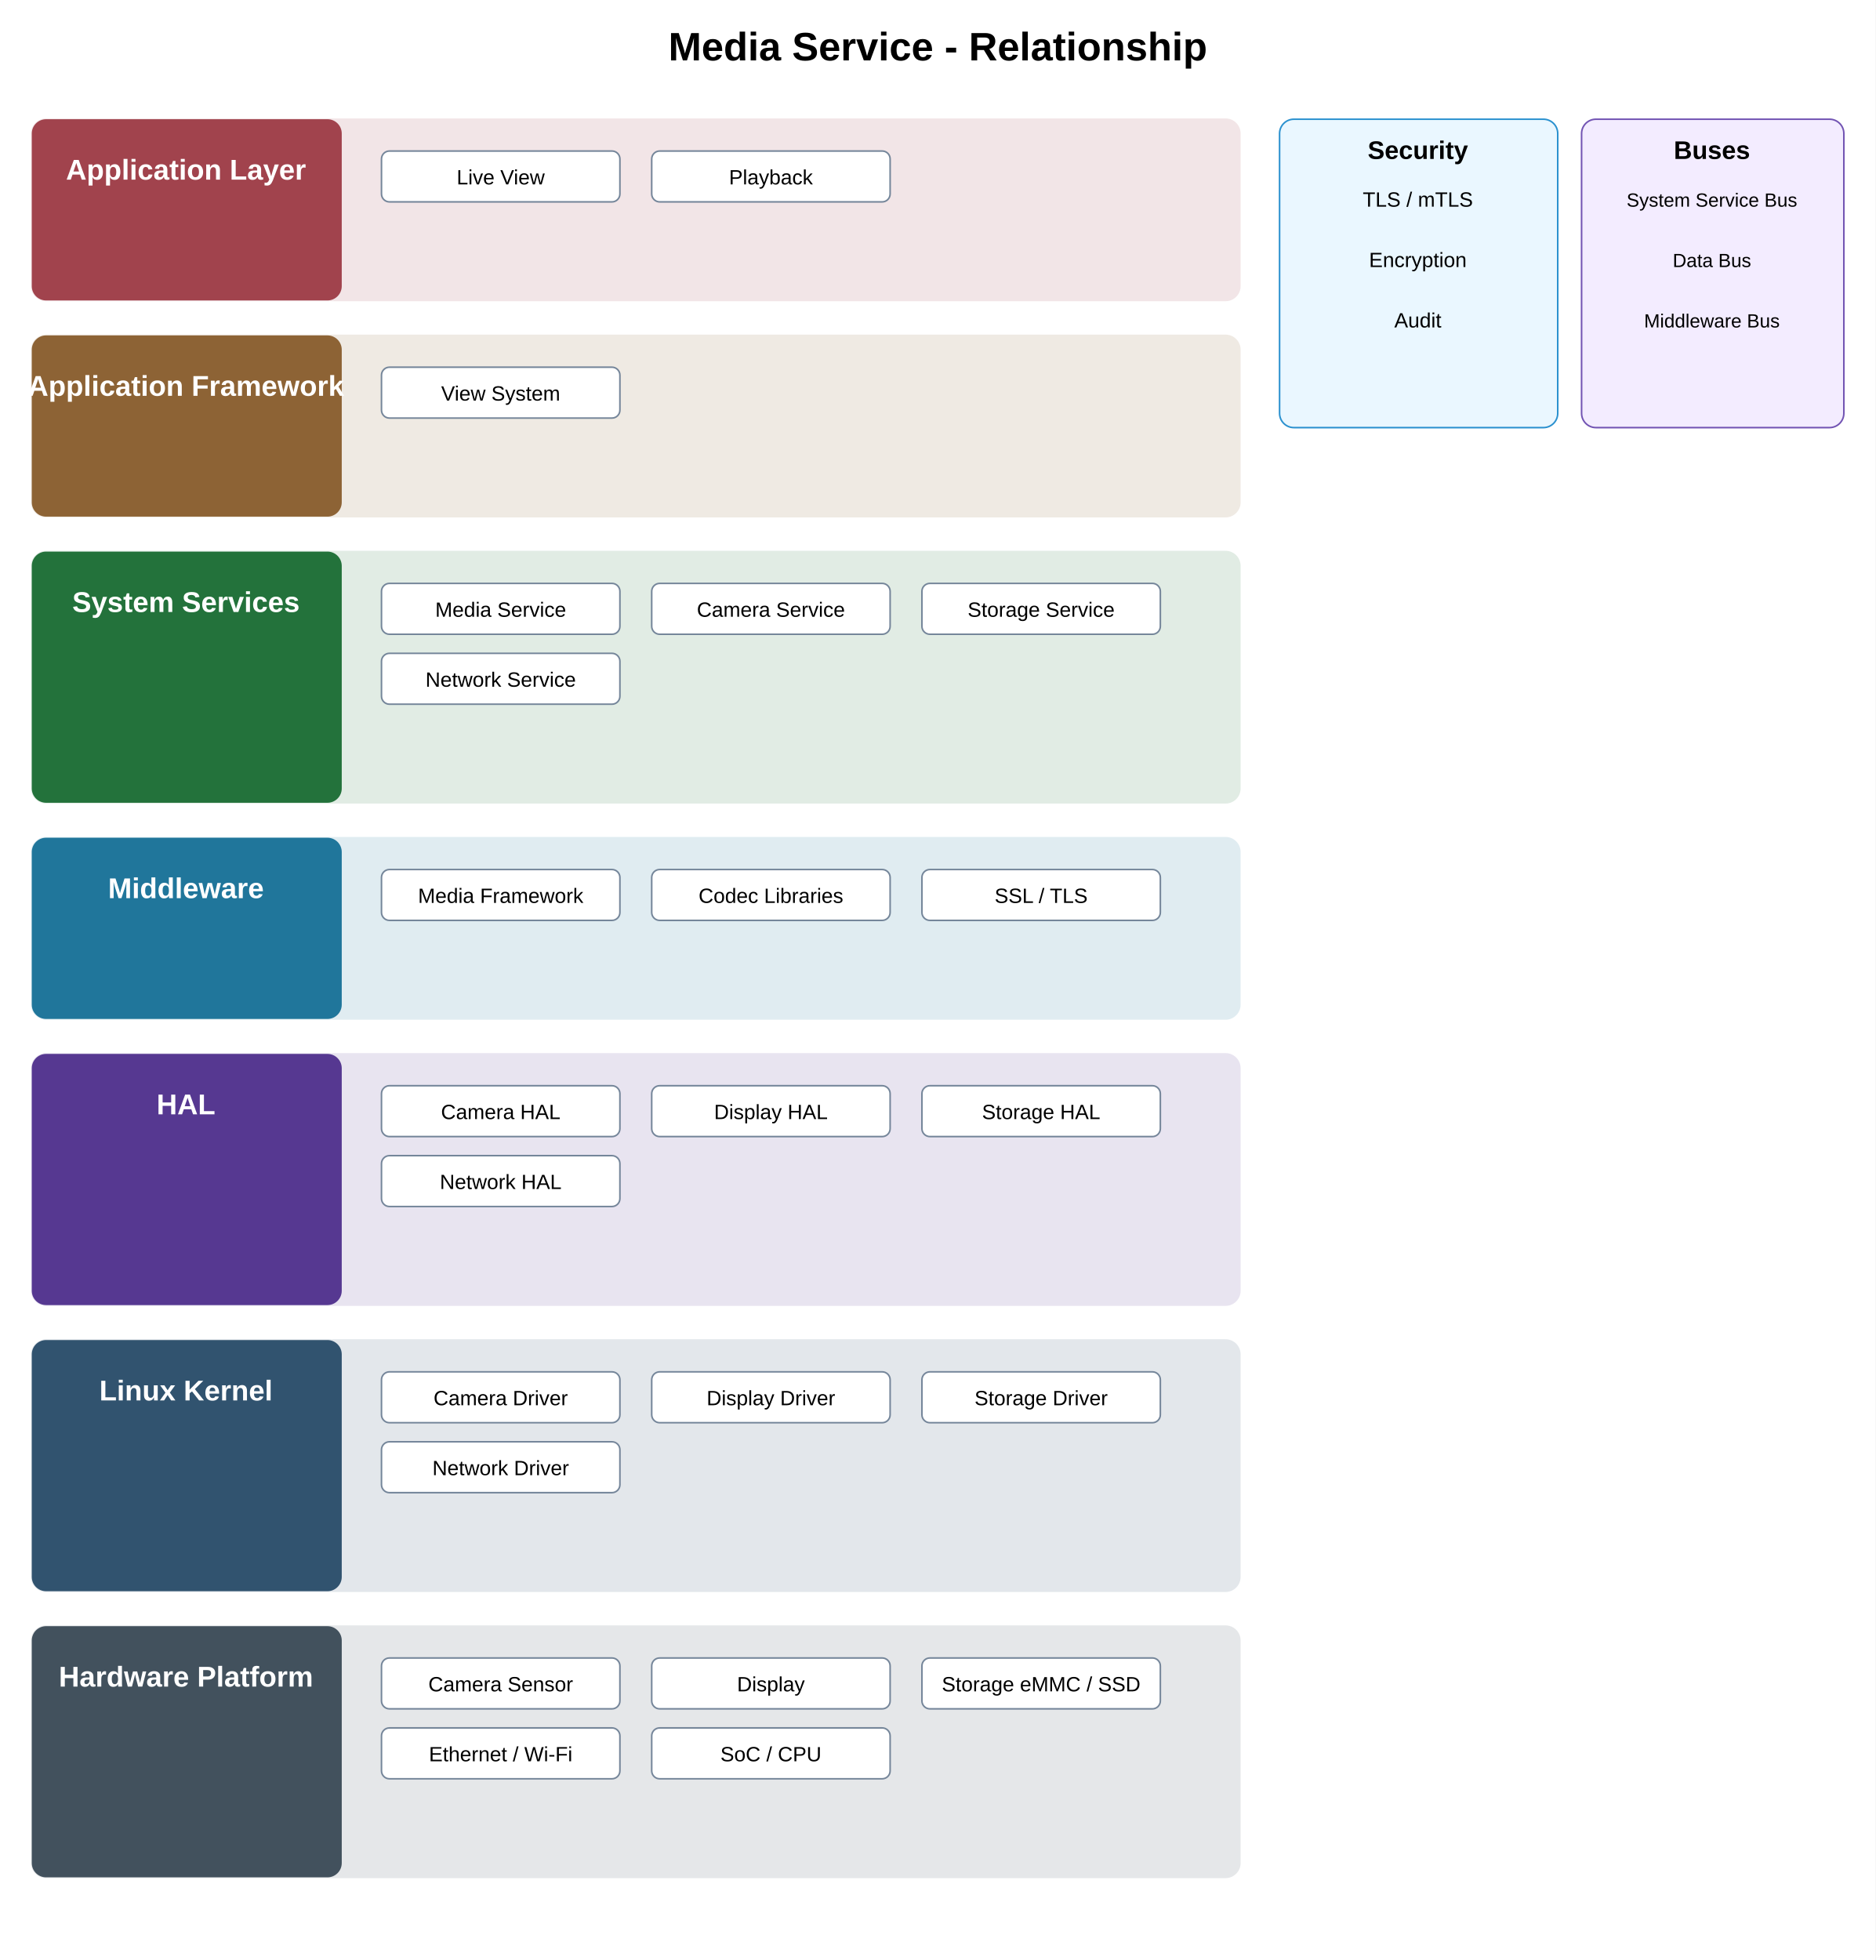
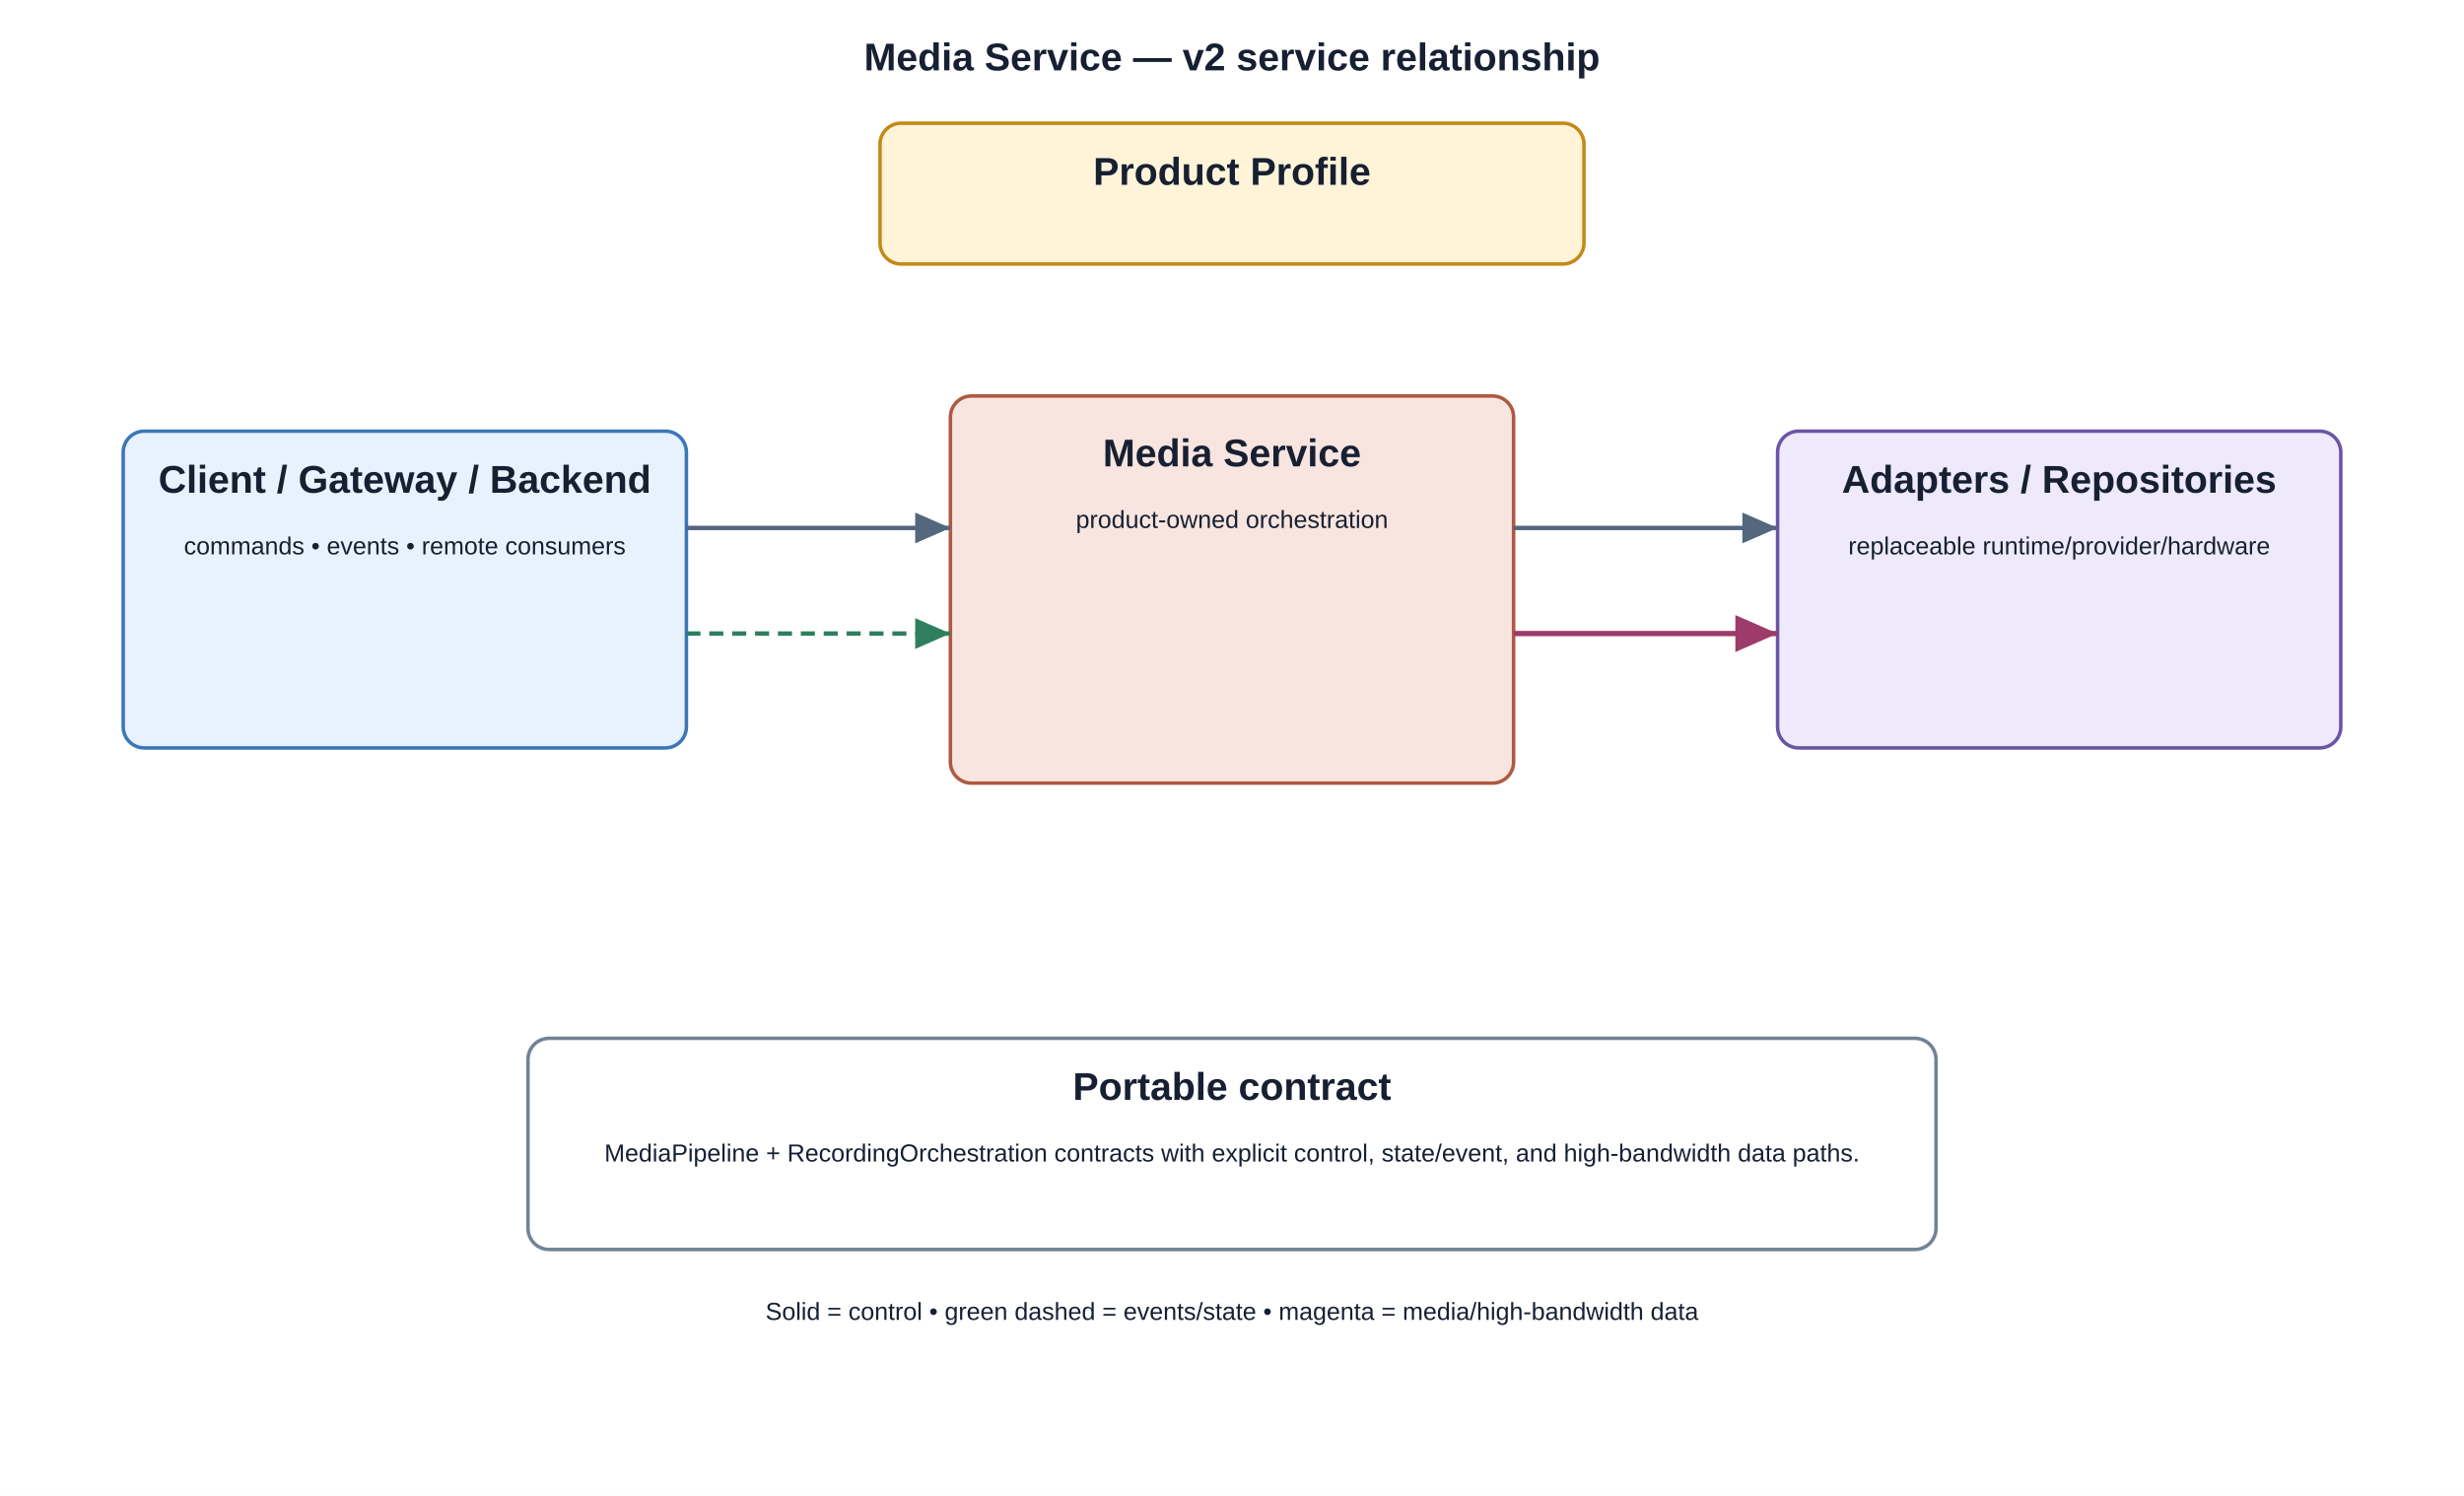
- <svg xmlns="http://www.w3.org/2000/svg" width="1180" height="1233">
-   <rect width="100%" height="100%" fill="white" />
-   <text x="590" y="38" font-family="Arial" font-size="25" font-weight="bold" text-anchor="middle">Media Service - Relationship</text>
-   <rect x="20" y="75" width="760" height="114" rx="9" fill="#a1434d" opacity=".14" stroke="#a1434d" />
-   <rect x="20" y="75" width="195" height="114" rx="9" fill="#a1434d" />
-   <text x="117" y="113" font-family="Arial" font-size="18" font-weight="bold" fill="white" text-anchor="middle">Application Layer</text>
-   <rect x="240" y="95" width="150" height="32" rx="5" fill="white" stroke="#75869a" />
-   <text x="315" y="116" font-family="Arial" font-size="13" text-anchor="middle">Live View</text>
-   <rect x="410" y="95" width="150" height="32" rx="5" fill="white" stroke="#75869a" />
-   <text x="485" y="116" font-family="Arial" font-size="13" text-anchor="middle">Playback</text>
-   <rect x="20" y="211" width="760" height="114" rx="9" fill="#8d6335" opacity=".14" stroke="#8d6335" />
-   <rect x="20" y="211" width="195" height="114" rx="9" fill="#8d6335" />
-   <text x="117" y="249" font-family="Arial" font-size="18" font-weight="bold" fill="white" text-anchor="middle">Application Framework</text>
-   <rect x="240" y="231" width="150" height="32" rx="5" fill="white" stroke="#75869a" />
-   <text x="315" y="252" font-family="Arial" font-size="13" text-anchor="middle">View System</text>
-   <rect x="20" y="347" width="760" height="158" rx="9" fill="#23723b" opacity=".14" stroke="#23723b" />
-   <rect x="20" y="347" width="195" height="158" rx="9" fill="#23723b" />
-   <text x="117" y="385" font-family="Arial" font-size="18" font-weight="bold" fill="white" text-anchor="middle">System Services</text>
-   <rect x="240" y="367" width="150" height="32" rx="5" fill="white" stroke="#75869a" />
-   <text x="315" y="388" font-family="Arial" font-size="13" text-anchor="middle">Media Service</text>
-   <rect x="410" y="367" width="150" height="32" rx="5" fill="white" stroke="#75869a" />
-   <text x="485" y="388" font-family="Arial" font-size="13" text-anchor="middle">Camera Service</text>
-   <rect x="580" y="367" width="150" height="32" rx="5" fill="white" stroke="#75869a" />
-   <text x="655" y="388" font-family="Arial" font-size="13" text-anchor="middle">Storage Service</text>
-   <rect x="240" y="411" width="150" height="32" rx="5" fill="white" stroke="#75869a" />
-   <text x="315" y="432" font-family="Arial" font-size="13" text-anchor="middle">Network Service</text>
-   <rect x="20" y="527" width="760" height="114" rx="9" fill="#20769b" opacity=".14" stroke="#20769b" />
-   <rect x="20" y="527" width="195" height="114" rx="9" fill="#20769b" />
-   <text x="117" y="565" font-family="Arial" font-size="18" font-weight="bold" fill="white" text-anchor="middle">Middleware</text>
-   <rect x="240" y="547" width="150" height="32" rx="5" fill="white" stroke="#75869a" />
-   <text x="315" y="568" font-family="Arial" font-size="13" text-anchor="middle">Media Framework</text>
-   <rect x="410" y="547" width="150" height="32" rx="5" fill="white" stroke="#75869a" />
-   <text x="485" y="568" font-family="Arial" font-size="13" text-anchor="middle">Codec Libraries</text>
-   <rect x="580" y="547" width="150" height="32" rx="5" fill="white" stroke="#75869a" />
-   <text x="655" y="568" font-family="Arial" font-size="13" text-anchor="middle">SSL / TLS</text>
-   <rect x="20" y="663" width="760" height="158" rx="9" fill="#563891" opacity=".14" stroke="#563891" />
-   <rect x="20" y="663" width="195" height="158" rx="9" fill="#563891" />
-   <text x="117" y="701" font-family="Arial" font-size="18" font-weight="bold" fill="white" text-anchor="middle">HAL</text>
-   <rect x="240" y="683" width="150" height="32" rx="5" fill="white" stroke="#75869a" />
-   <text x="315" y="704" font-family="Arial" font-size="13" text-anchor="middle">Camera HAL</text>
-   <rect x="410" y="683" width="150" height="32" rx="5" fill="white" stroke="#75869a" />
-   <text x="485" y="704" font-family="Arial" font-size="13" text-anchor="middle">Display HAL</text>
-   <rect x="580" y="683" width="150" height="32" rx="5" fill="white" stroke="#75869a" />
-   <text x="655" y="704" font-family="Arial" font-size="13" text-anchor="middle">Storage HAL</text>
-   <rect x="240" y="727" width="150" height="32" rx="5" fill="white" stroke="#75869a" />
-   <text x="315" y="748" font-family="Arial" font-size="13" text-anchor="middle">Network HAL</text>
-   <rect x="20" y="843" width="760" height="158" rx="9" fill="#31536f" opacity=".14" stroke="#31536f" />
-   <rect x="20" y="843" width="195" height="158" rx="9" fill="#31536f" />
-   <text x="117" y="881" font-family="Arial" font-size="18" font-weight="bold" fill="white" text-anchor="middle">Linux Kernel</text>
-   <rect x="240" y="863" width="150" height="32" rx="5" fill="white" stroke="#75869a" />
-   <text x="315" y="884" font-family="Arial" font-size="13" text-anchor="middle">Camera Driver</text>
-   <rect x="410" y="863" width="150" height="32" rx="5" fill="white" stroke="#75869a" />
-   <text x="485" y="884" font-family="Arial" font-size="13" text-anchor="middle">Display Driver</text>
-   <rect x="580" y="863" width="150" height="32" rx="5" fill="white" stroke="#75869a" />
-   <text x="655" y="884" font-family="Arial" font-size="13" text-anchor="middle">Storage Driver</text>
-   <rect x="240" y="907" width="150" height="32" rx="5" fill="white" stroke="#75869a" />
-   <text x="315" y="928" font-family="Arial" font-size="13" text-anchor="middle">Network Driver</text>
-   <rect x="20" y="1023" width="760" height="158" rx="9" fill="#42515d" opacity=".14" stroke="#42515d" />
-   <rect x="20" y="1023" width="195" height="158" rx="9" fill="#42515d" />
-   <text x="117" y="1061" font-family="Arial" font-size="18" font-weight="bold" fill="white" text-anchor="middle">Hardware Platform</text>
-   <rect x="240" y="1043" width="150" height="32" rx="5" fill="white" stroke="#75869a" />
-   <text x="315" y="1064" font-family="Arial" font-size="13" text-anchor="middle">Camera Sensor</text>
-   <rect x="410" y="1043" width="150" height="32" rx="5" fill="white" stroke="#75869a" />
-   <text x="485" y="1064" font-family="Arial" font-size="13" text-anchor="middle">Display</text>
-   <rect x="580" y="1043" width="150" height="32" rx="5" fill="white" stroke="#75869a" />
-   <text x="655" y="1064" font-family="Arial" font-size="13" text-anchor="middle">Storage eMMC / SSD</text>
-   <rect x="240" y="1087" width="150" height="32" rx="5" fill="white" stroke="#75869a" />
-   <text x="315" y="1108" font-family="Arial" font-size="13" text-anchor="middle">Ethernet / Wi-Fi</text>
-   <rect x="410" y="1087" width="150" height="32" rx="5" fill="white" stroke="#75869a" />
-   <text x="485" y="1108" font-family="Arial" font-size="13" text-anchor="middle">SoC / CPU</text>
-   <rect x="805" y="75" width="175" height="194" rx="9" fill="#eaf7ff" stroke="#2b91cf" />
-   <text x="892" y="100" font-family="Arial" font-size="16" font-weight="bold" text-anchor="middle">Security</text>
-   <text x="892" y="130" font-family="Arial" font-size="13" text-anchor="middle">TLS / mTLS</text>
-   <text x="892" y="168" font-family="Arial" font-size="13" text-anchor="middle">Encryption</text>
-   <text x="892" y="206" font-family="Arial" font-size="13" text-anchor="middle">Audit</text>
-   <rect x="995" y="75" width="165" height="194" rx="9" fill="#f3ecff" stroke="#7254b3" />
-   <text x="1077" y="100" font-family="Arial" font-size="16" font-weight="bold" text-anchor="middle">Buses</text>
-   <text x="1077" y="130" font-family="Arial" font-size="12" text-anchor="middle">System Service Bus</text>
-   <text x="1077" y="168" font-family="Arial" font-size="12" text-anchor="middle">Data Bus</text>
-   <text x="1077" y="206" font-family="Arial" font-size="12" text-anchor="middle">Middleware Bus</text>
+ <svg xmlns="http://www.w3.org/2000/svg" width="1400" height="850">
+   <defs>
+     <style>text{font-family:Arial;fill:#172033}.h{font-size:22px;font-weight:bold}.t{font-size:14px}.p{fill:#fff4d8;stroke:#c38a17;stroke-width:2}.svc{fill:#f9e5df;stroke:#ad5a41;stroke-width:2}.ad{fill:#eee9fb;stroke:#6a54a5;stroke-width:2}.dep{fill:#e8f2ff;stroke:#3b77b7;stroke-width:2}.x{fill:white;stroke:#718297;stroke-width:2}.a{stroke:#53677d;stroke-width:2.5;fill:none;marker-end:url(#a)}.m{stroke:#9d3b6a;stroke-width:3;fill:none;marker-end:url(#m)}.e{stroke:#2f7f5f;stroke-width:2.5;stroke-dasharray:8 5;fill:none;marker-end:url(#e)}</style>
+     <marker id="a" markerWidth="10" markerHeight="10" refX="8" refY="3.5" orient="auto">
+       <polygon points="0 0,8 3.5,0 7" fill="#53677d" />
+     </marker>
+     <marker id="m" markerWidth="10" markerHeight="10" refX="8" refY="3.5" orient="auto">
+       <polygon points="0 0,8 3.5,0 7" fill="#9d3b6a" />
+     </marker>
+     <marker id="e" markerWidth="10" markerHeight="10" refX="8" refY="3.5" orient="auto">
+       <polygon points="0 0,8 3.5,0 7" fill="#2f7f5f" />
+     </marker>
+   </defs>
+   <rect width="1400" height="850" fill="white" />
+   <text x="700" y="40" class="h" text-anchor="middle">Media Service — v2 service relationship</text>
+   <rect x="500" y="70" width="400" height="80" rx="12" class="p" />
+   <text x="700" y="105" class="h" text-anchor="middle">Product Profile</text>
+   <rect x="70" y="245" width="320" height="180" rx="12" class="dep" />
+   <text x="230" y="280" class="h" text-anchor="middle">Client / Gateway / Backend</text>
+   <text x="230" y="315" class="t" text-anchor="middle">commands • events • remote consumers</text>
+   <rect x="540" y="225" width="320" height="220" rx="12" class="svc" />
+   <text x="700" y="265" class="h" text-anchor="middle">Media Service</text>
+   <text x="700" y="300" class="t" text-anchor="middle">product-owned orchestration</text>
+   <rect x="1010" y="245" width="320" height="180" rx="12" class="ad" />
+   <text x="1170" y="280" class="h" text-anchor="middle">Adapters / Repositories</text>
+   <text x="1170" y="315" class="t" text-anchor="middle">replaceable runtime/provider/hardware</text>
+   <path d="M390 300 L540 300" class="a" />
+   <path d="M860 300 L1010 300" class="a" />
+   <path d="M390 360 L540 360" class="e" />
+   <path d="M860 360 L1010 360" class="m" />
+   <rect x="300" y="590" width="800" height="120" rx="12" class="x" />
+   <text x="700" y="625" class="h" text-anchor="middle">Portable contract</text>
+   <text x="700" y="660" class="t" text-anchor="middle">MediaPipeline + RecordingOrchestration contracts with explicit control, state/event, and high-bandwidth data paths.</text>
+   <text x="700" y="750" class="t" text-anchor="middle">Solid = control • green dashed = events/state • magenta = media/high-bandwidth data</text>
</svg>
